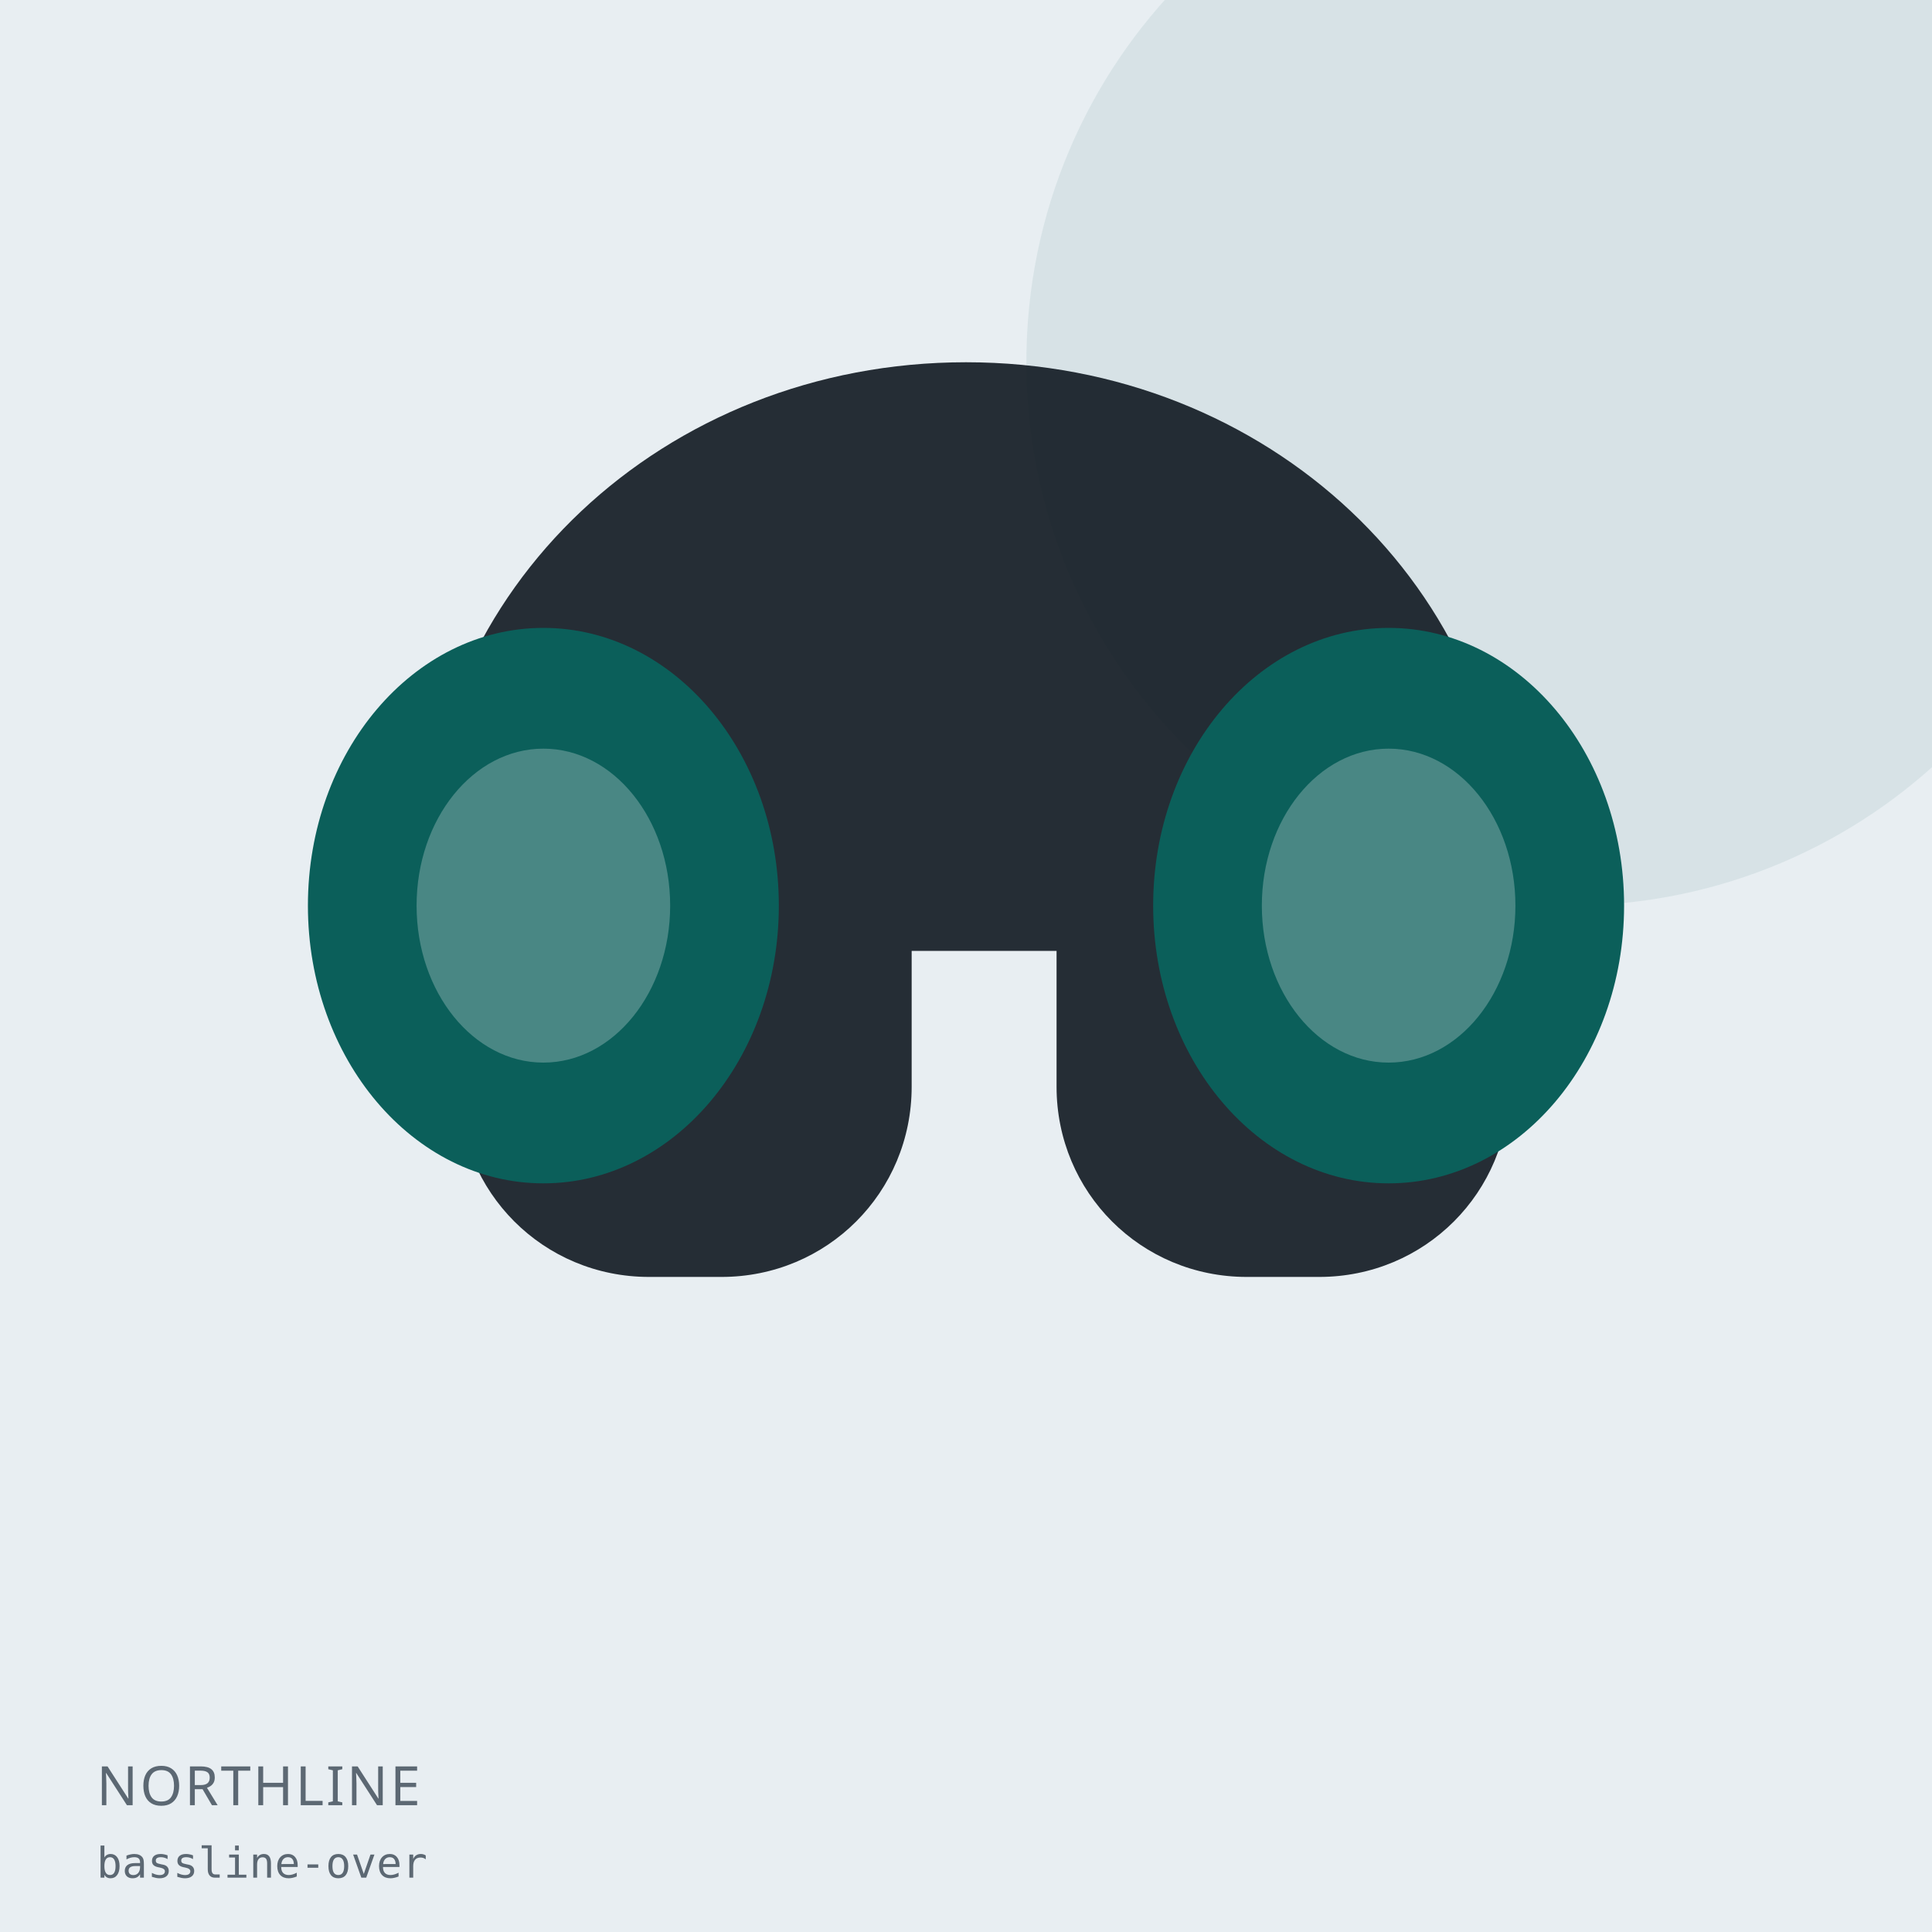
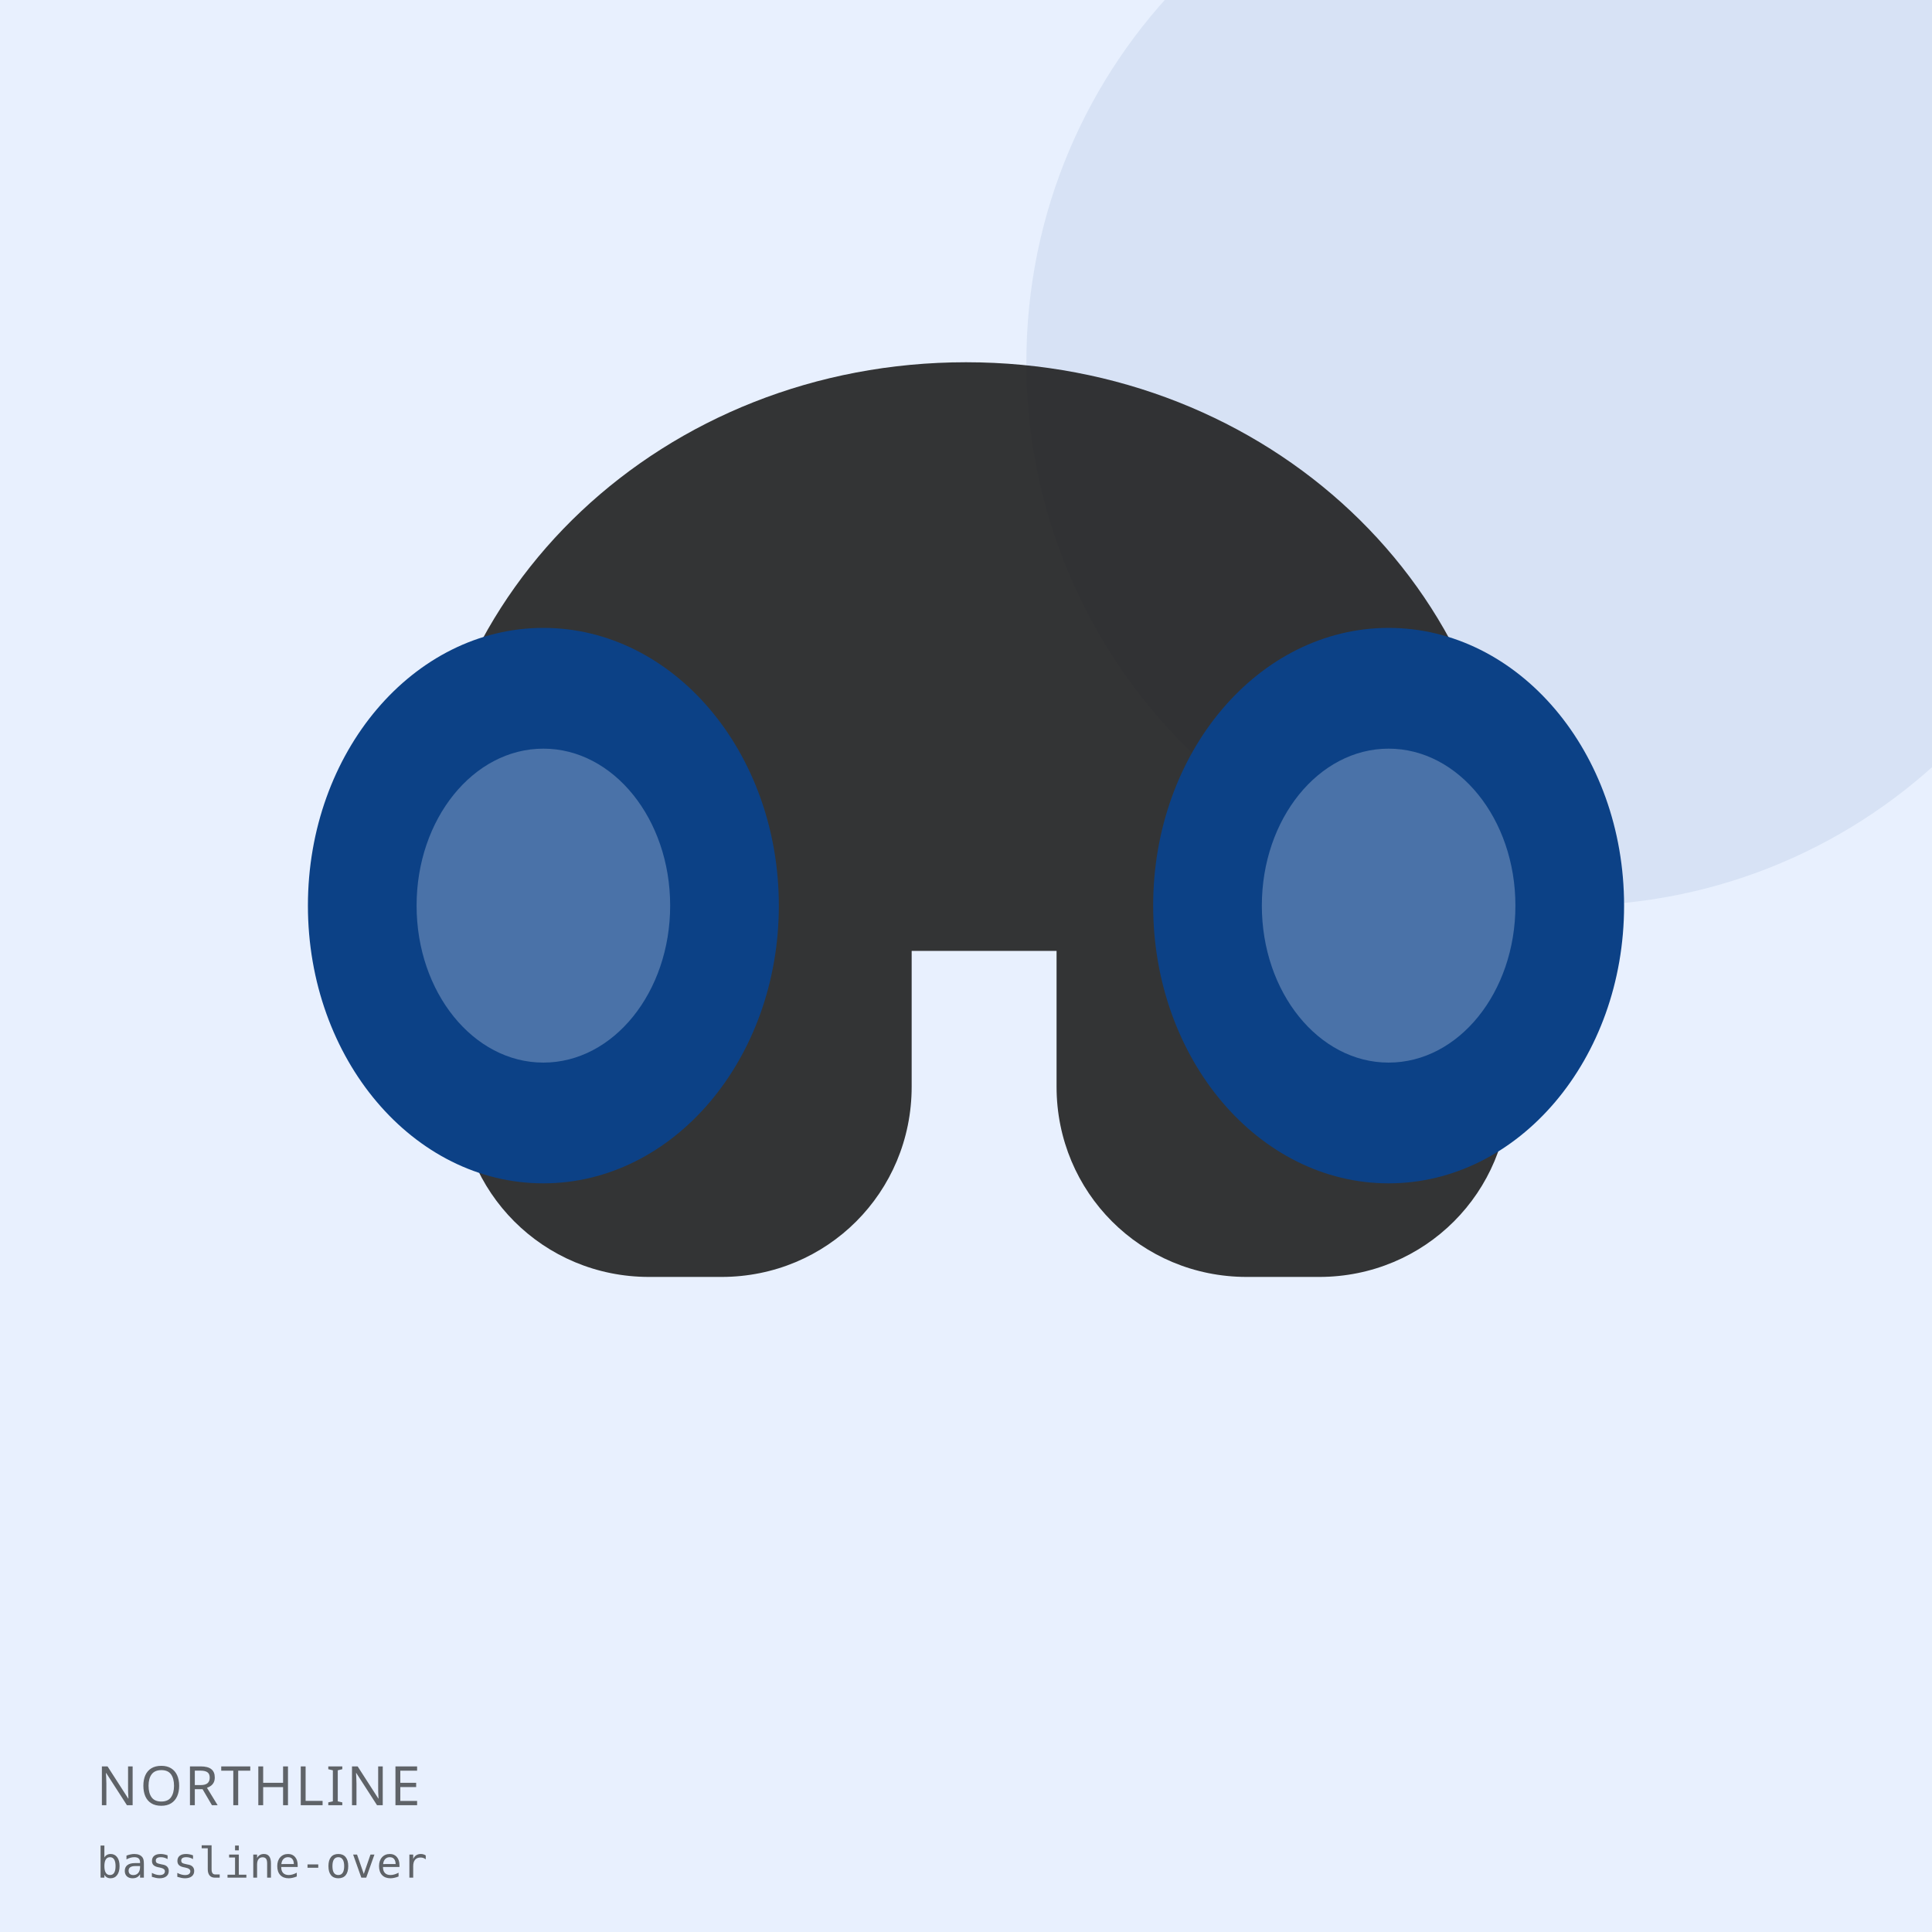
<svg xmlns="http://www.w3.org/2000/svg" viewBox="0 0 640 640" role="img" aria-label="Bassline Over">
-   <rect width="640" height="640" fill="#E8EEF2" />
-   <circle cx="520" cy="120" r="180" fill="#0B5F5A" opacity="0.08" />
-   <path d="M140 290c0-95 80-170 180-170s180 75 180 170v70c0 35-28 63-63 63h-24c-35 0-63-28-63-63v-45h-48v45c0 35-28 63-63 63h-24c-35 0-63-28-63-63v-70z" fill="#101820" opacity="0.9" />
-   <ellipse cx="180" cy="300" rx="78" ry="92" fill="#0B5F5A" />
-   <ellipse cx="460" cy="300" rx="78" ry="92" fill="#0B5F5A" />
-   <ellipse cx="180" cy="300" rx="42" ry="52" fill="#E8EEF2" opacity="0.28" />
-   <ellipse cx="460" cy="300" rx="42" ry="52" fill="#E8EEF2" opacity="0.28" />
-   <text x="32" y="598" font-family="system-ui, sans-serif" font-size="18" fill="#5C6873" letter-spacing="0.04em">NORTHLINE</text>
-   <text x="32" y="622" font-family="ui-monospace, monospace" font-size="14" fill="#5C6873">bassline-over</text>
+   <rect width="640" height="640" fill="#E8F0FE" />
+   <circle cx="520" cy="120" r="180" fill="#0C4186" opacity="0.08" />
+   <path d="M140 290c0-95 80-170 180-170s180 75 180 170v70c0 35-28 63-63 63h-24c-35 0-63-28-63-63v-45h-48v45c0 35-28 63-63 63h-24c-35 0-63-28-63-63v-70z" fill="#1F1F1F" opacity="0.9" />
+   <ellipse cx="180" cy="300" rx="78" ry="92" fill="#0C4186" />
+   <ellipse cx="460" cy="300" rx="78" ry="92" fill="#0C4186" />
+   <ellipse cx="180" cy="300" rx="42" ry="52" fill="#E8F0FE" opacity="0.28" />
+   <ellipse cx="460" cy="300" rx="42" ry="52" fill="#E8F0FE" opacity="0.28" />
+   <text x="32" y="598" font-family="system-ui, sans-serif" font-size="18" fill="#5F6368" letter-spacing="0.04em">NORTHLINE</text>
+   <text x="32" y="622" font-family="ui-monospace, monospace" font-size="14" fill="#5F6368">bassline-over</text>
</svg>
